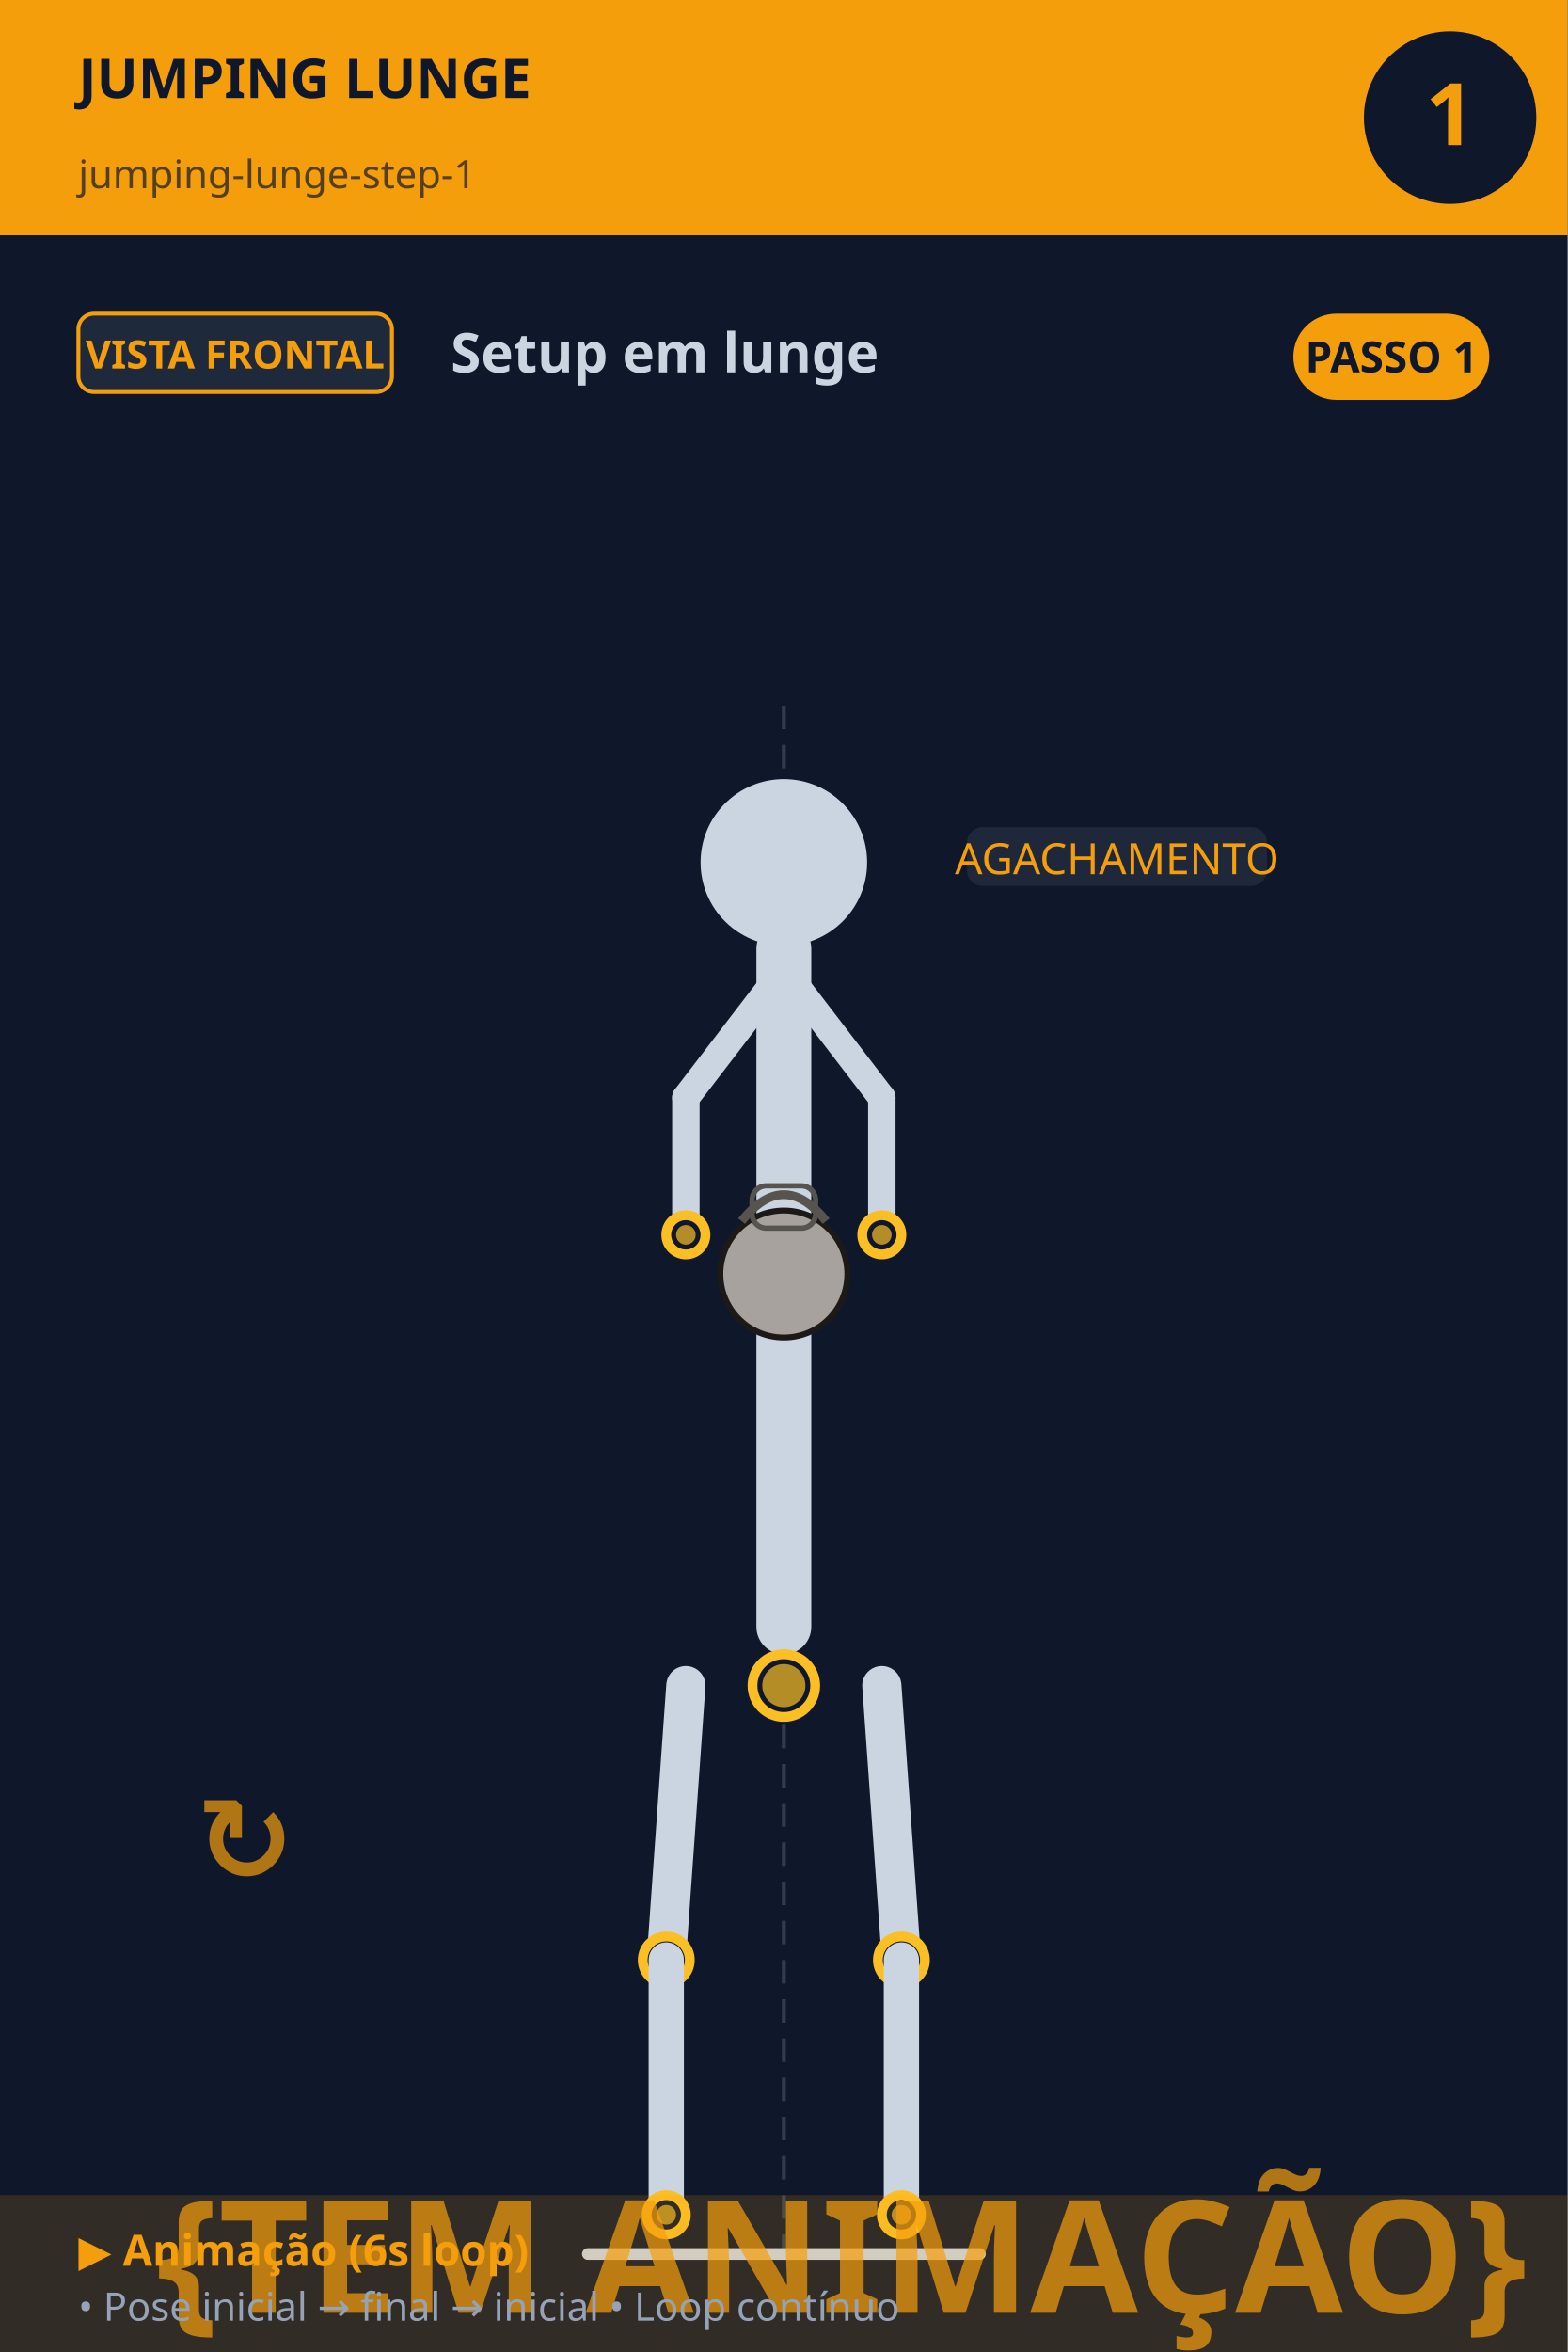
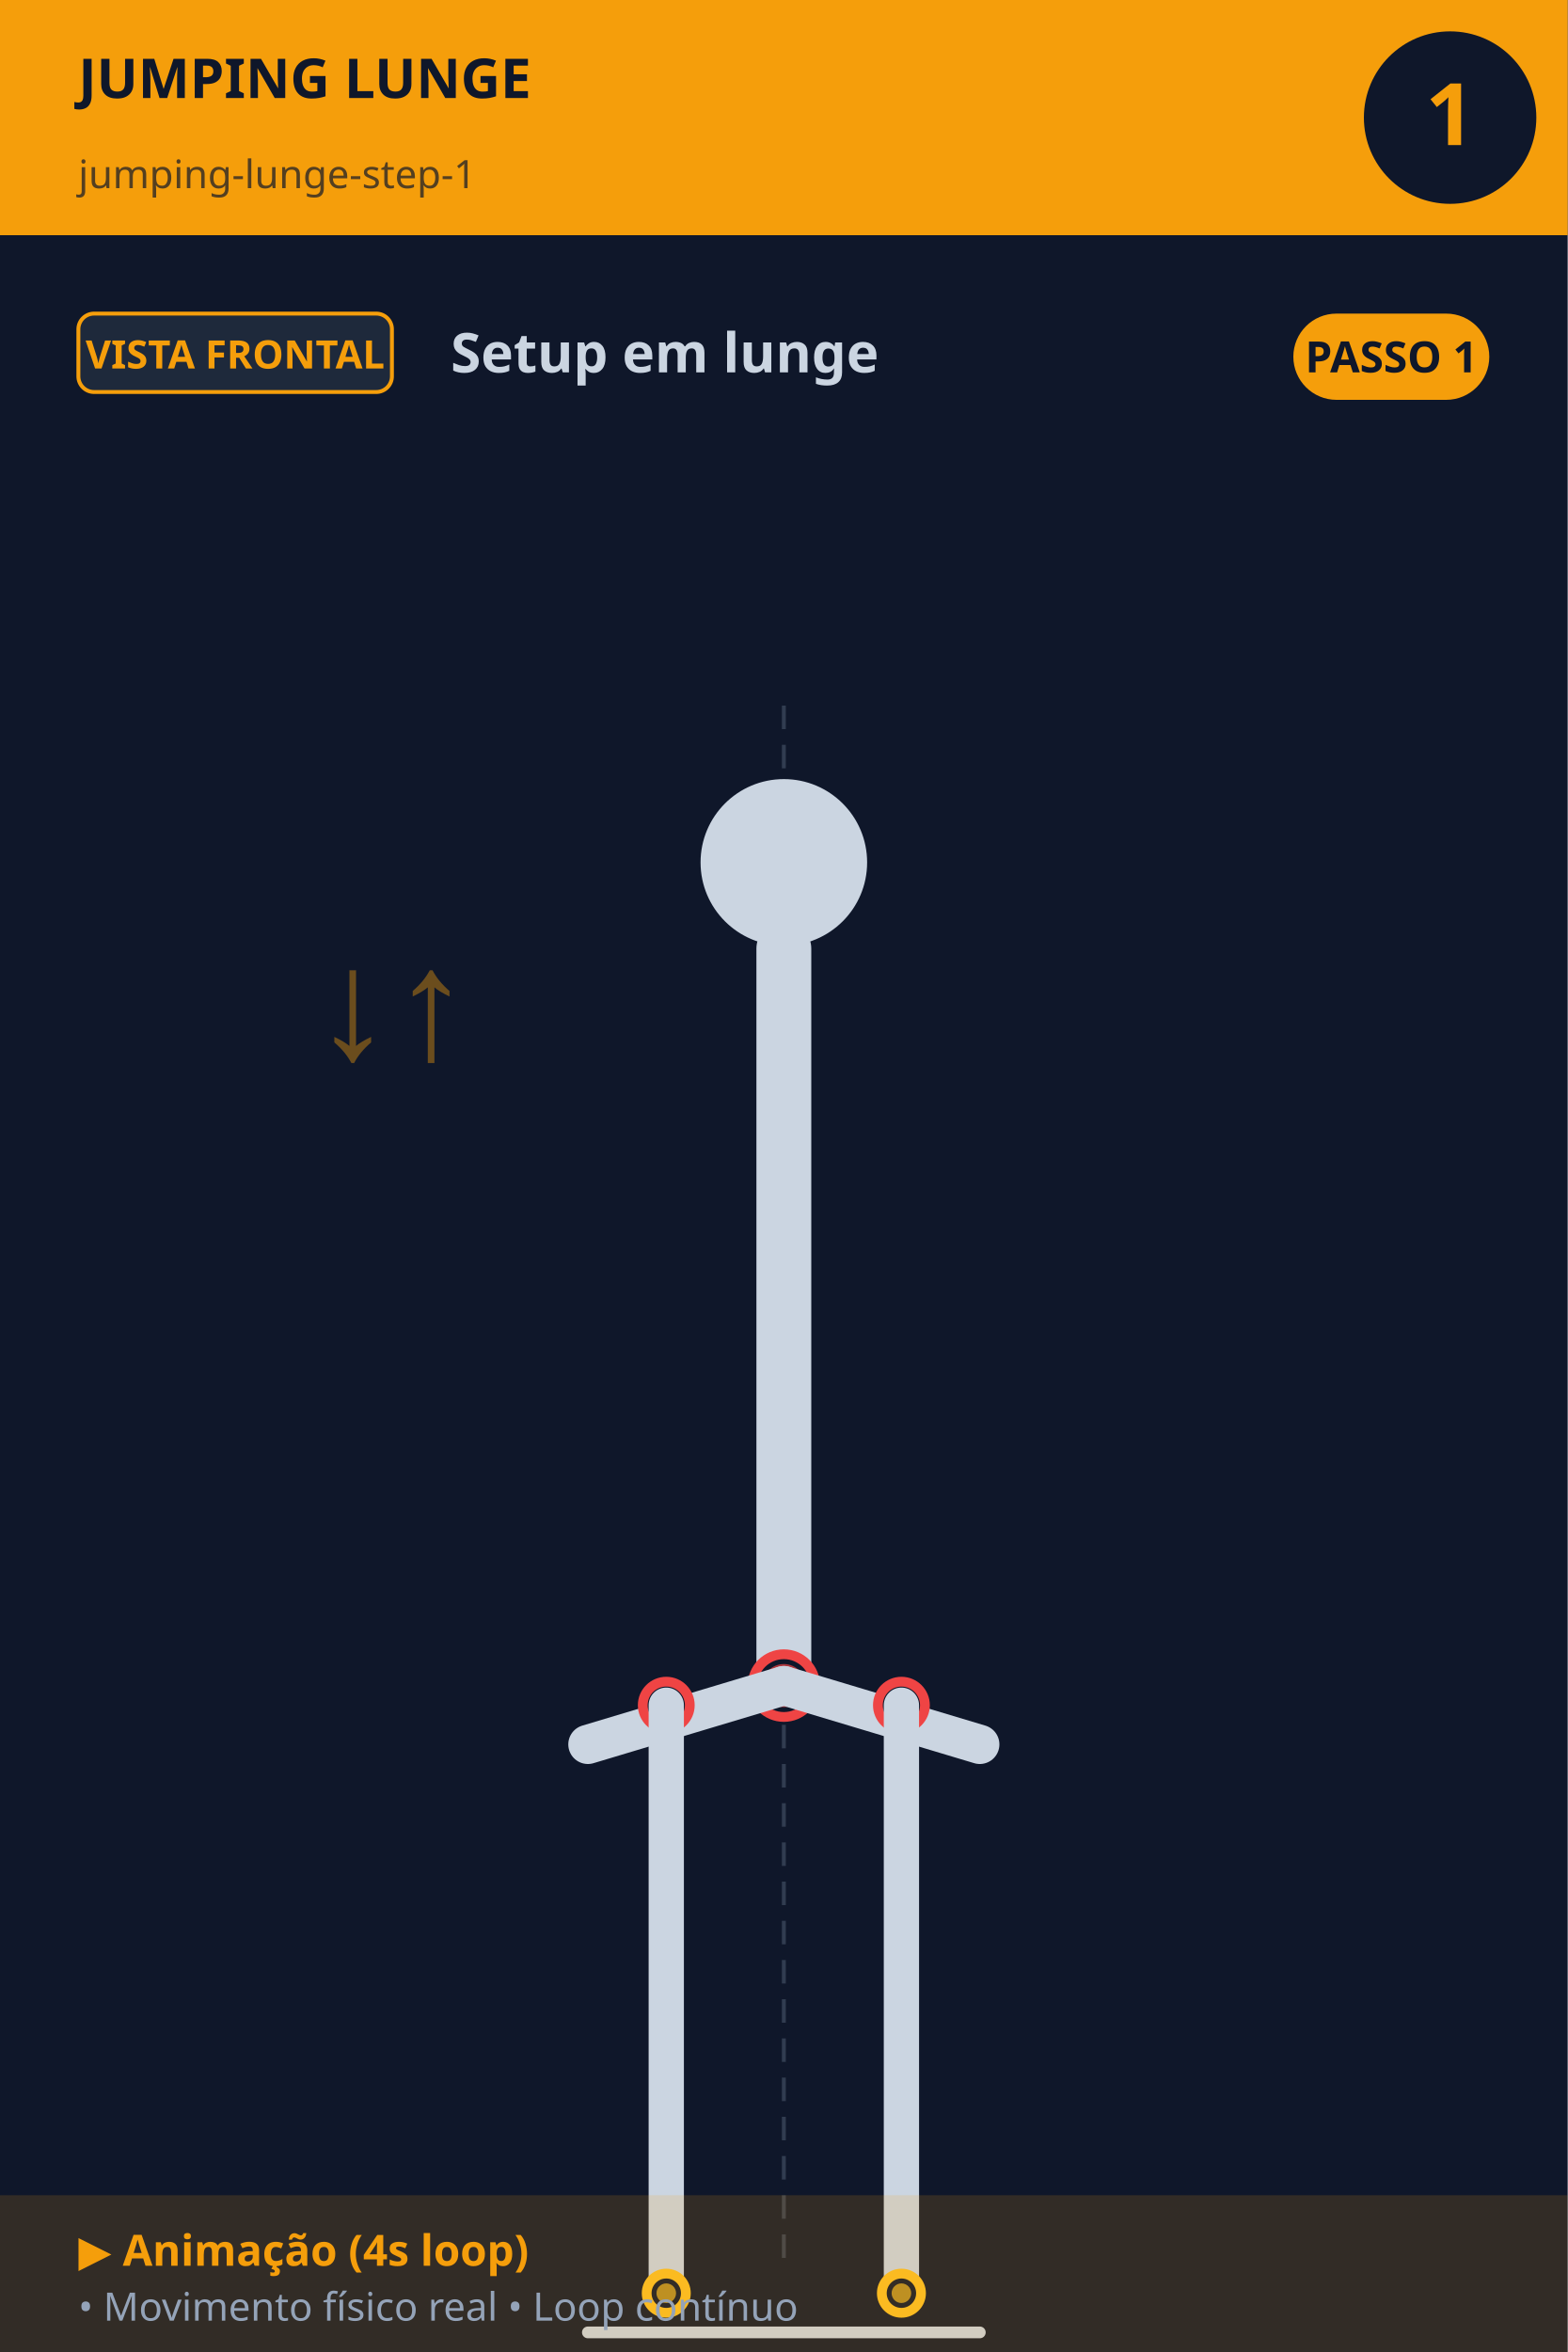
<svg xmlns="http://www.w3.org/2000/svg" viewBox="0 0 400 600" width="400" height="600">
  <rect width="400" height="600" fill="#0f172a" />
  <rect x="0" y="0" width="400" height="60" fill="#f59e0b" />
  <text x="20" y="25" font-size="14" font-weight="bold" fill="#0f172a" font-family="sans-serif">JUMPING LUNGE</text>
  <text x="20" y="48" font-size="10" fill="#0f172a" opacity="0.7" font-family="sans-serif">jumping-lunge-step-1</text>
  <circle cx="370" cy="30" r="22" fill="#0f172a" />
  <text x="370" y="37" font-size="22" font-weight="bold" fill="#f59e0b" text-anchor="middle" font-family="sans-serif">1</text>
  <rect x="20" y="80" width="80" height="20" rx="4" fill="#1e293b" stroke="#f59e0b" stroke-width="1" />
  <text x="60" y="94" font-size="10" font-weight="bold" fill="#f59e0b" text-anchor="middle" font-family="sans-serif">VISTA FRONTAL</text>
  <text x="115" y="95" font-size="14" font-weight="bold" fill="#cbd5e1" font-family="sans-serif">Setup em lunge</text>
  <g transform="translate(0, 50)">
    <line x1="200" y1="130" x2="200" y2="530" stroke="#475569" stroke-width="1" stroke-dasharray="6,4" opacity="0.6" />
-     <circle cx="200" cy="170" r="22" fill="#cbd5e1" stroke="#0f172a" stroke-width="1.5" />
-     <line x1="200" y1="192" x2="200" y2="365" stroke="#cbd5e1" stroke-width="14" stroke-linecap="round" />
-     <circle cx="200" cy="380" r="8" fill="#0f172a" stroke="#fbbf24" stroke-width="2.5" />
-     <circle cx="200" cy="380" r="5.5" fill="#fbbf24" opacity="0.7" />
-     <line x1="198" y1="200" x2="175" y2="230" stroke="#cbd5e1" stroke-width="7" stroke-linecap="round" />
-     <line x1="202" y1="200" x2="225" y2="230" stroke="#cbd5e1" stroke-width="7" stroke-linecap="round" />
-     <line x1="175" y1="230" x2="175" y2="265" stroke="#cbd5e1" stroke-width="7" stroke-linecap="round" />
-     <line x1="225" y1="230" x2="225" y2="265" stroke="#cbd5e1" stroke-width="7" stroke-linecap="round" />
-     <circle cx="175" cy="265" r="5" fill="#0f172a" stroke="#fbbf24" stroke-width="2.5" />
-     <circle cx="175" cy="265" r="2.5" fill="#fbbf24" opacity="0.7" />
-     <circle cx="225" cy="265" r="5" fill="#0f172a" stroke="#fbbf24" stroke-width="2.5" />
-     <circle cx="225" cy="265" r="2.5" fill="#fbbf24" opacity="0.7" />
-     <circle cx="200" cy="275" r="16.2" fill="#a8a29e" stroke="#1c1917" stroke-width="1.5" />
-     <path d="M 189.2 261.5 Q 200 248.0 210.8 261.5" fill="none" stroke="#57534e" stroke-width="2.25" />
-     <rect x="191.9" y="252.5" width="16.2" height="10.8" rx="3.6" fill="none" stroke="#57534e" stroke-width="1.35" />
-     <line x1="175" y1="380" x2="170" y2="450" stroke="#cbd5e1" stroke-width="10" stroke-linecap="round" />
-     <line x1="225" y1="380" x2="230" y2="450" stroke="#cbd5e1" stroke-width="10" stroke-linecap="round" />
-     <circle cx="170" cy="450" r="6" fill="#0f172a" stroke="#fbbf24" stroke-width="2.5" />
-     <circle cx="170" cy="450" r="3.5" fill="#fbbf24" opacity="0.7" />
-     <circle cx="230" cy="450" r="6" fill="#0f172a" stroke="#fbbf24" stroke-width="2.5" />
-     <circle cx="230" cy="450" r="3.5" fill="#fbbf24" opacity="0.7" />
-     <line x1="170" y1="450" x2="170" y2="515" stroke="#cbd5e1" stroke-width="9" stroke-linecap="round" />
-     <line x1="230" y1="450" x2="230" y2="515" stroke="#cbd5e1" stroke-width="9" stroke-linecap="round" />
-     <circle cx="170" cy="515" r="5" fill="#0f172a" stroke="#fbbf24" stroke-width="2.5" />
-     <circle cx="170" cy="515" r="2.5" fill="#fbbf24" opacity="0.7" />
-     <circle cx="230" cy="515" r="5" fill="#0f172a" stroke="#fbbf24" stroke-width="2.5" />
-     <circle cx="230" cy="515" r="2.5" fill="#fbbf24" opacity="0.7" />
-     <line x1="150" y1="525" x2="250" y2="525" stroke="#cbd5e1" stroke-width="3" stroke-linecap="round" />
-     <rect x="246.725" y="161" width="76.55" height="15" rx="4" fill="#1e293b" opacity="0.95" />
-     <text x="285" y="173" font-size="11" fill="#f59e0b" text-anchor="middle" font-family="sans-serif" font-weight="500">AGACHAMENTO</text>
-     <g opacity="0.7">
-       <text x="40" y="540" font-size="40" fill="#f59e0b" font-weight="bold" font-family="sans-serif">
- {TEM ANIMAÇÃO}
- <animate attributeName="opacity" values="0.9;0.4;0.9" dur="6s" repeatCount="indefinite" />
-       </text>
+     <g id="squat">
+       <animateTransform attributeName="transform" type="translate" values="0,0; 0,100; 0,100; 0,0" keyTimes="0;0.4;0.6;1" dur="4s" repeatCount="indefinite" />
+       <circle cx="200" cy="170" r="22" fill="#cbd5e1" stroke="#0f172a" stroke-width="1.5" />
+       <line x1="200" y1="192" x2="200" y2="380" stroke="#cbd5e1" stroke-width="14" stroke-linecap="round" />
+       <circle cx="200" cy="380" r="8" fill="#0f172a" stroke="#ef4444" stroke-width="2.5" />
+       <circle cx="200" cy="380" r="5.5" fill="#ef4444" opacity="0.7" />
+       <line x1="200" y1="380" x2="250" y2="395" stroke="#cbd5e1" stroke-width="10" stroke-linecap="round">
+         <animate attributeName="x2" values="230;250;250;230" keyTimes="0;0.4;0.6;1" dur="4s" repeatCount="indefinite" />
+         <animate attributeName="y2" values="385;395;395;385" keyTimes="0;0.4;0.6;1" dur="4s" repeatCount="indefinite" />
+       </line>
+       <line x1="200" y1="380" x2="150" y2="395" stroke="#cbd5e1" stroke-width="10" stroke-linecap="round">
+         <animate attributeName="x2" values="170;150;150;170" keyTimes="0;0.4;0.6;1" dur="4s" repeatCount="indefinite" />
+         <animate attributeName="y2" values="385;395;395;385" keyTimes="0;0.4;0.6;1" dur="4s" repeatCount="indefinite" />
+       </line>
+       <circle cx="230" cy="385" r="6" fill="#0f172a" stroke="#ef4444" stroke-width="2.5">
+         <animate attributeName="cx" values="230;250;250;230" keyTimes="0;0.4;0.6;1" dur="4s" repeatCount="indefinite" />
+       </circle>
+       <circle cx="170" cy="385" r="6" fill="#0f172a" stroke="#ef4444" stroke-width="2.5">
+         <animate attributeName="cx" values="170;150;150;170" keyTimes="0;0.4;0.6;1" dur="4s" repeatCount="indefinite" />
+       </circle>
    </g>
+     <text x="80" y="220" font-size="40" fill="#f59e0b" opacity="0.4" font-weight="bold">↓↑</text>
+     <line x1="170" y1="385" x2="170" y2="535" stroke="#cbd5e1" stroke-width="9" stroke-linecap="round" />
+     <line x1="230" y1="385" x2="230" y2="535" stroke="#cbd5e1" stroke-width="9" stroke-linecap="round" />
+     <circle cx="170" cy="535" r="5" fill="#0f172a" stroke="#fbbf24" stroke-width="2.5" />
+     <circle cx="170" cy="535" r="2.5" fill="#fbbf24" opacity="0.7" />
+     <circle cx="230" cy="535" r="5" fill="#0f172a" stroke="#fbbf24" stroke-width="2.5" />
+     <circle cx="230" cy="535" r="2.5" fill="#fbbf24" opacity="0.7" />
+     <line x1="150" y1="545" x2="250" y2="545" stroke="#cbd5e1" stroke-width="3" stroke-linecap="round" />
  </g>
  <rect x="0" y="560" width="400" height="40" fill="#f59e0b" opacity="0.15" />
-   <text x="20" y="578" font-size="11" font-weight="bold" fill="#f59e0b" font-family="sans-serif">▶ Animação (6s loop)</text>
-   <text x="20" y="592" font-size="10" fill="#94a3b8" font-family="sans-serif">• Pose inicial → final → inicial • Loop contínuo</text>
+   <text x="20" y="578" font-size="11" font-weight="bold" fill="#f59e0b" font-family="sans-serif">▶ Animação (4s loop)</text>
+   <text x="20" y="592" font-size="10" fill="#94a3b8" font-family="sans-serif">• Movimento físico real • Loop contínuo</text>
  <g transform="translate(330, 80)">
    <rect x="0" y="0" width="50" height="22" rx="11" fill="#f59e0b" />
    <text x="25" y="15" font-size="11" font-weight="bold" fill="#0f172a" text-anchor="middle" font-family="sans-serif">PASSO 1</text>
  </g>
-   <g transform="translate(50, 480)">
-     <text font-size="30" fill="#f59e0b" font-weight="bold" font-family="sans-serif" opacity="0.7">↻
- <animateTransform attributeName="transform" type="rotate" from="0 15 15" to="360 15 15" dur="6s" repeatCount="indefinite" />
-     </text>
-   </g>
</svg>
